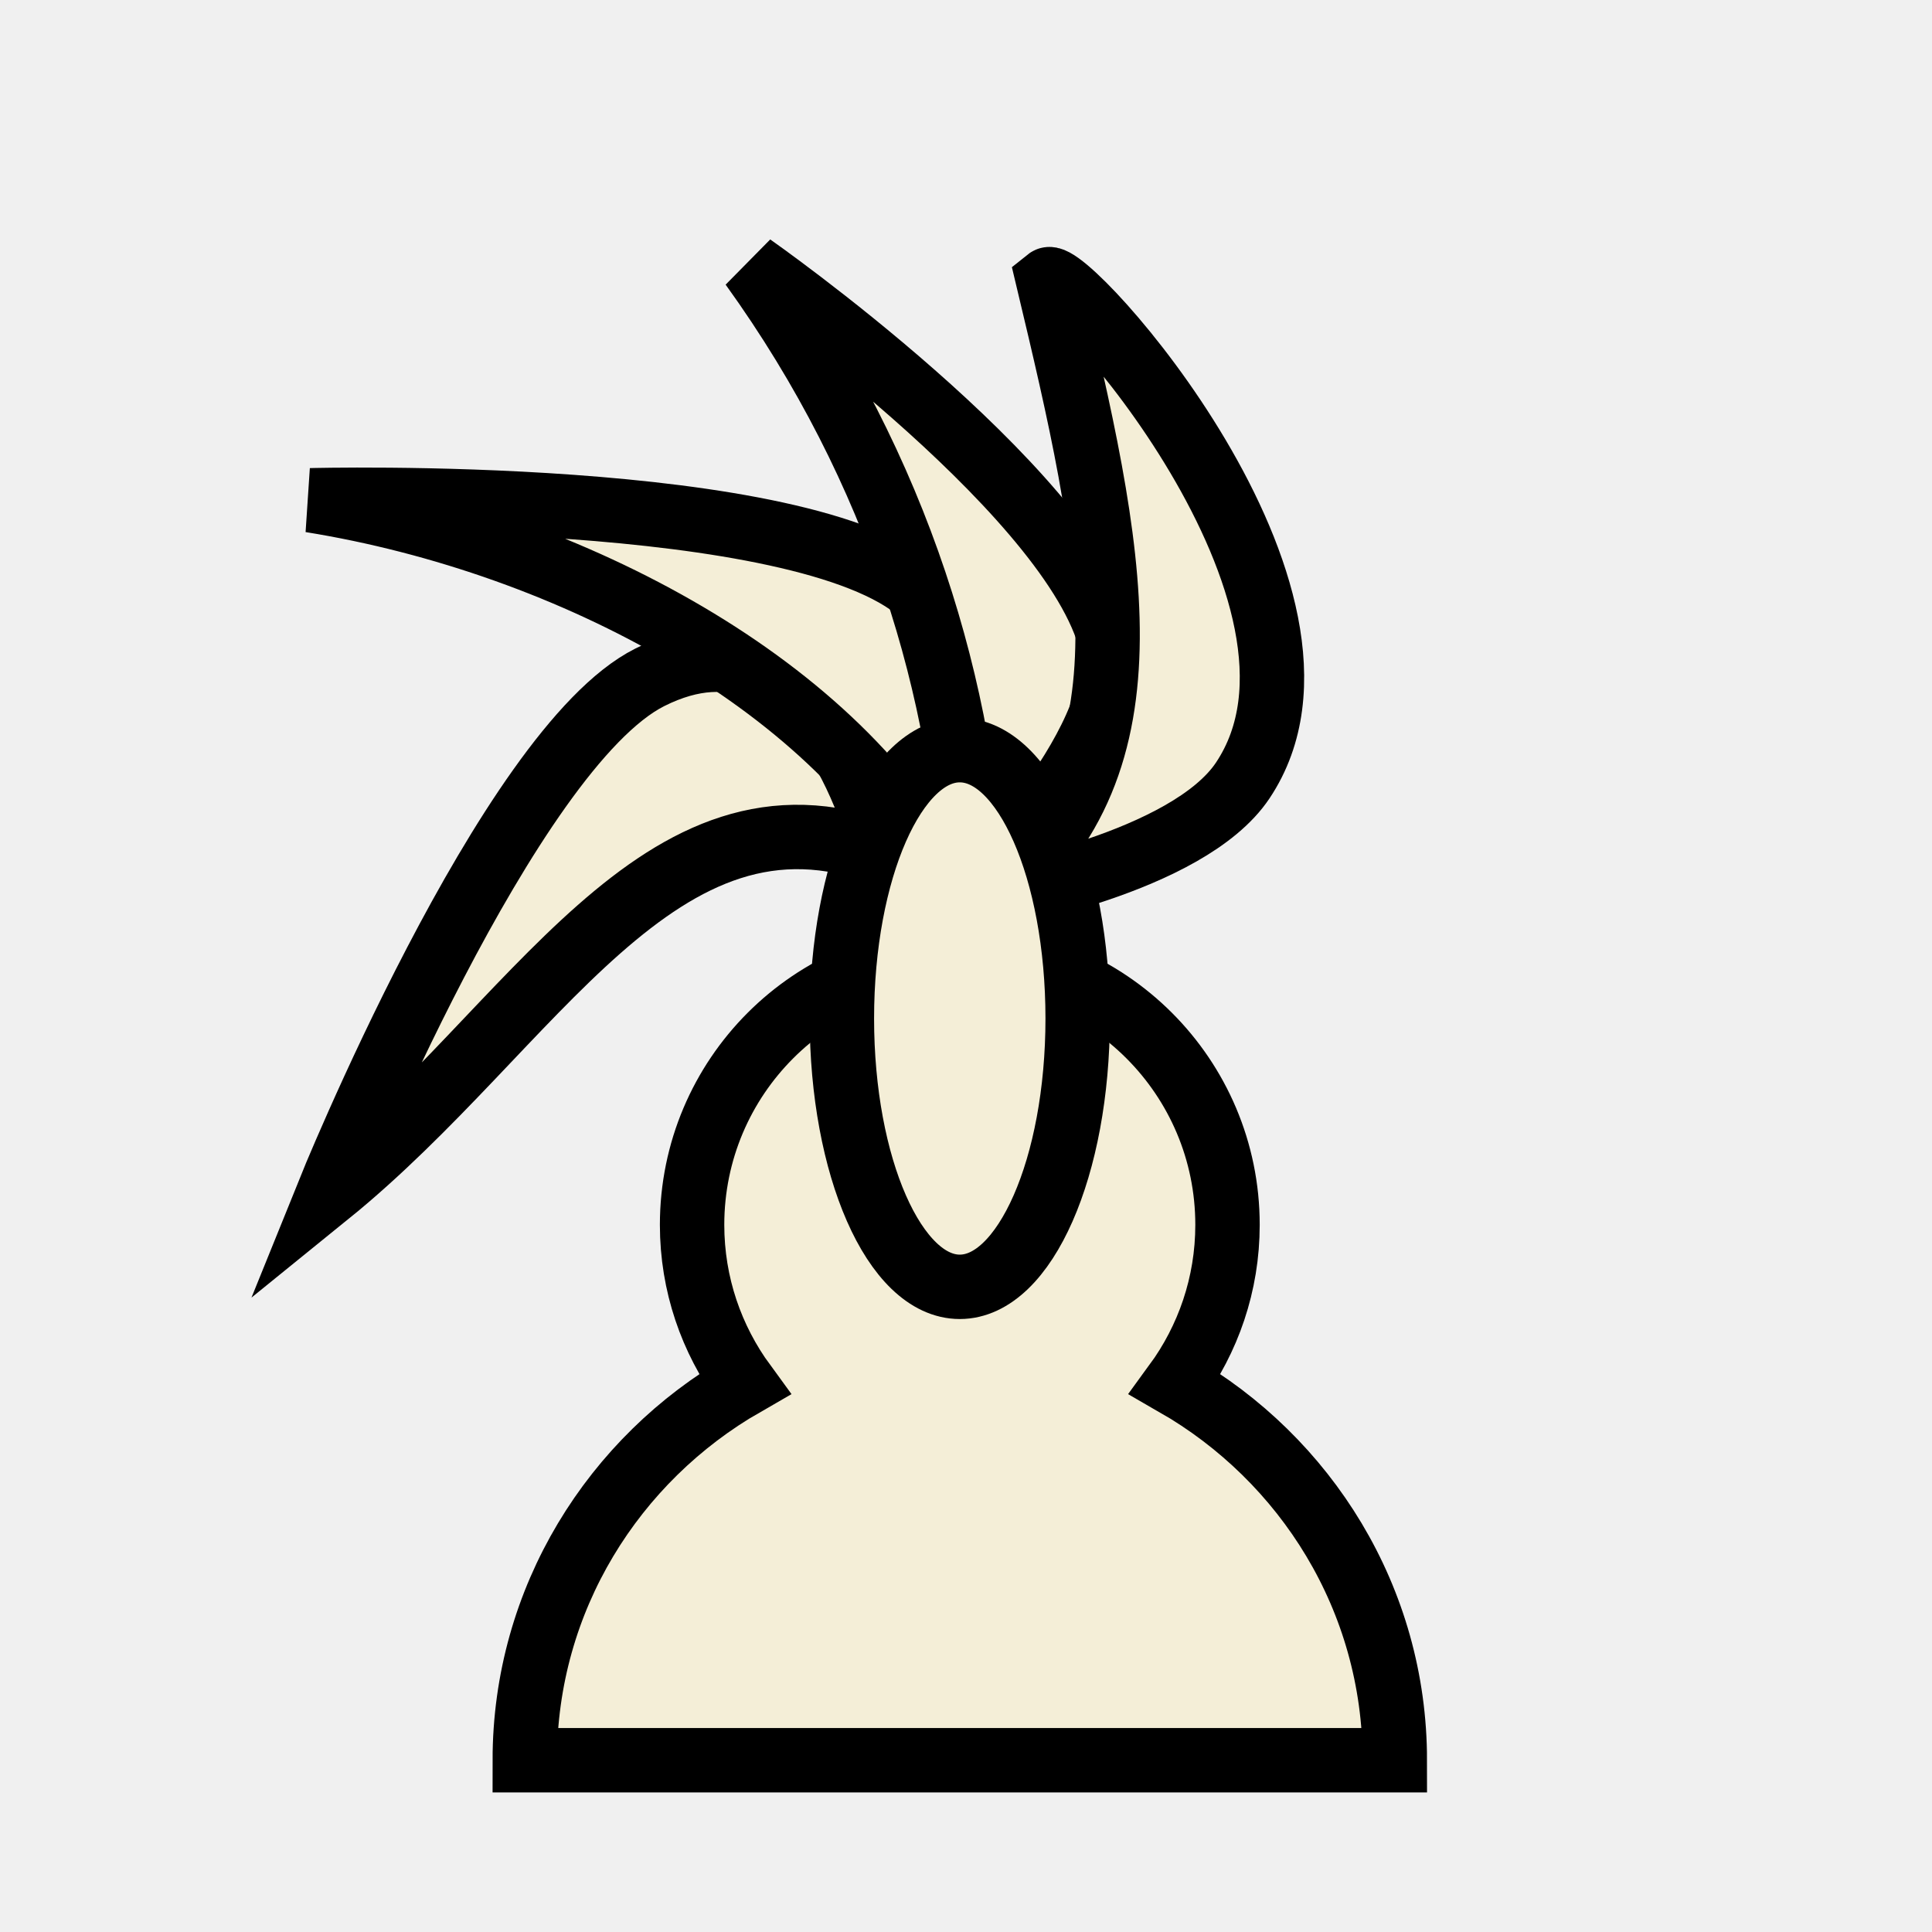
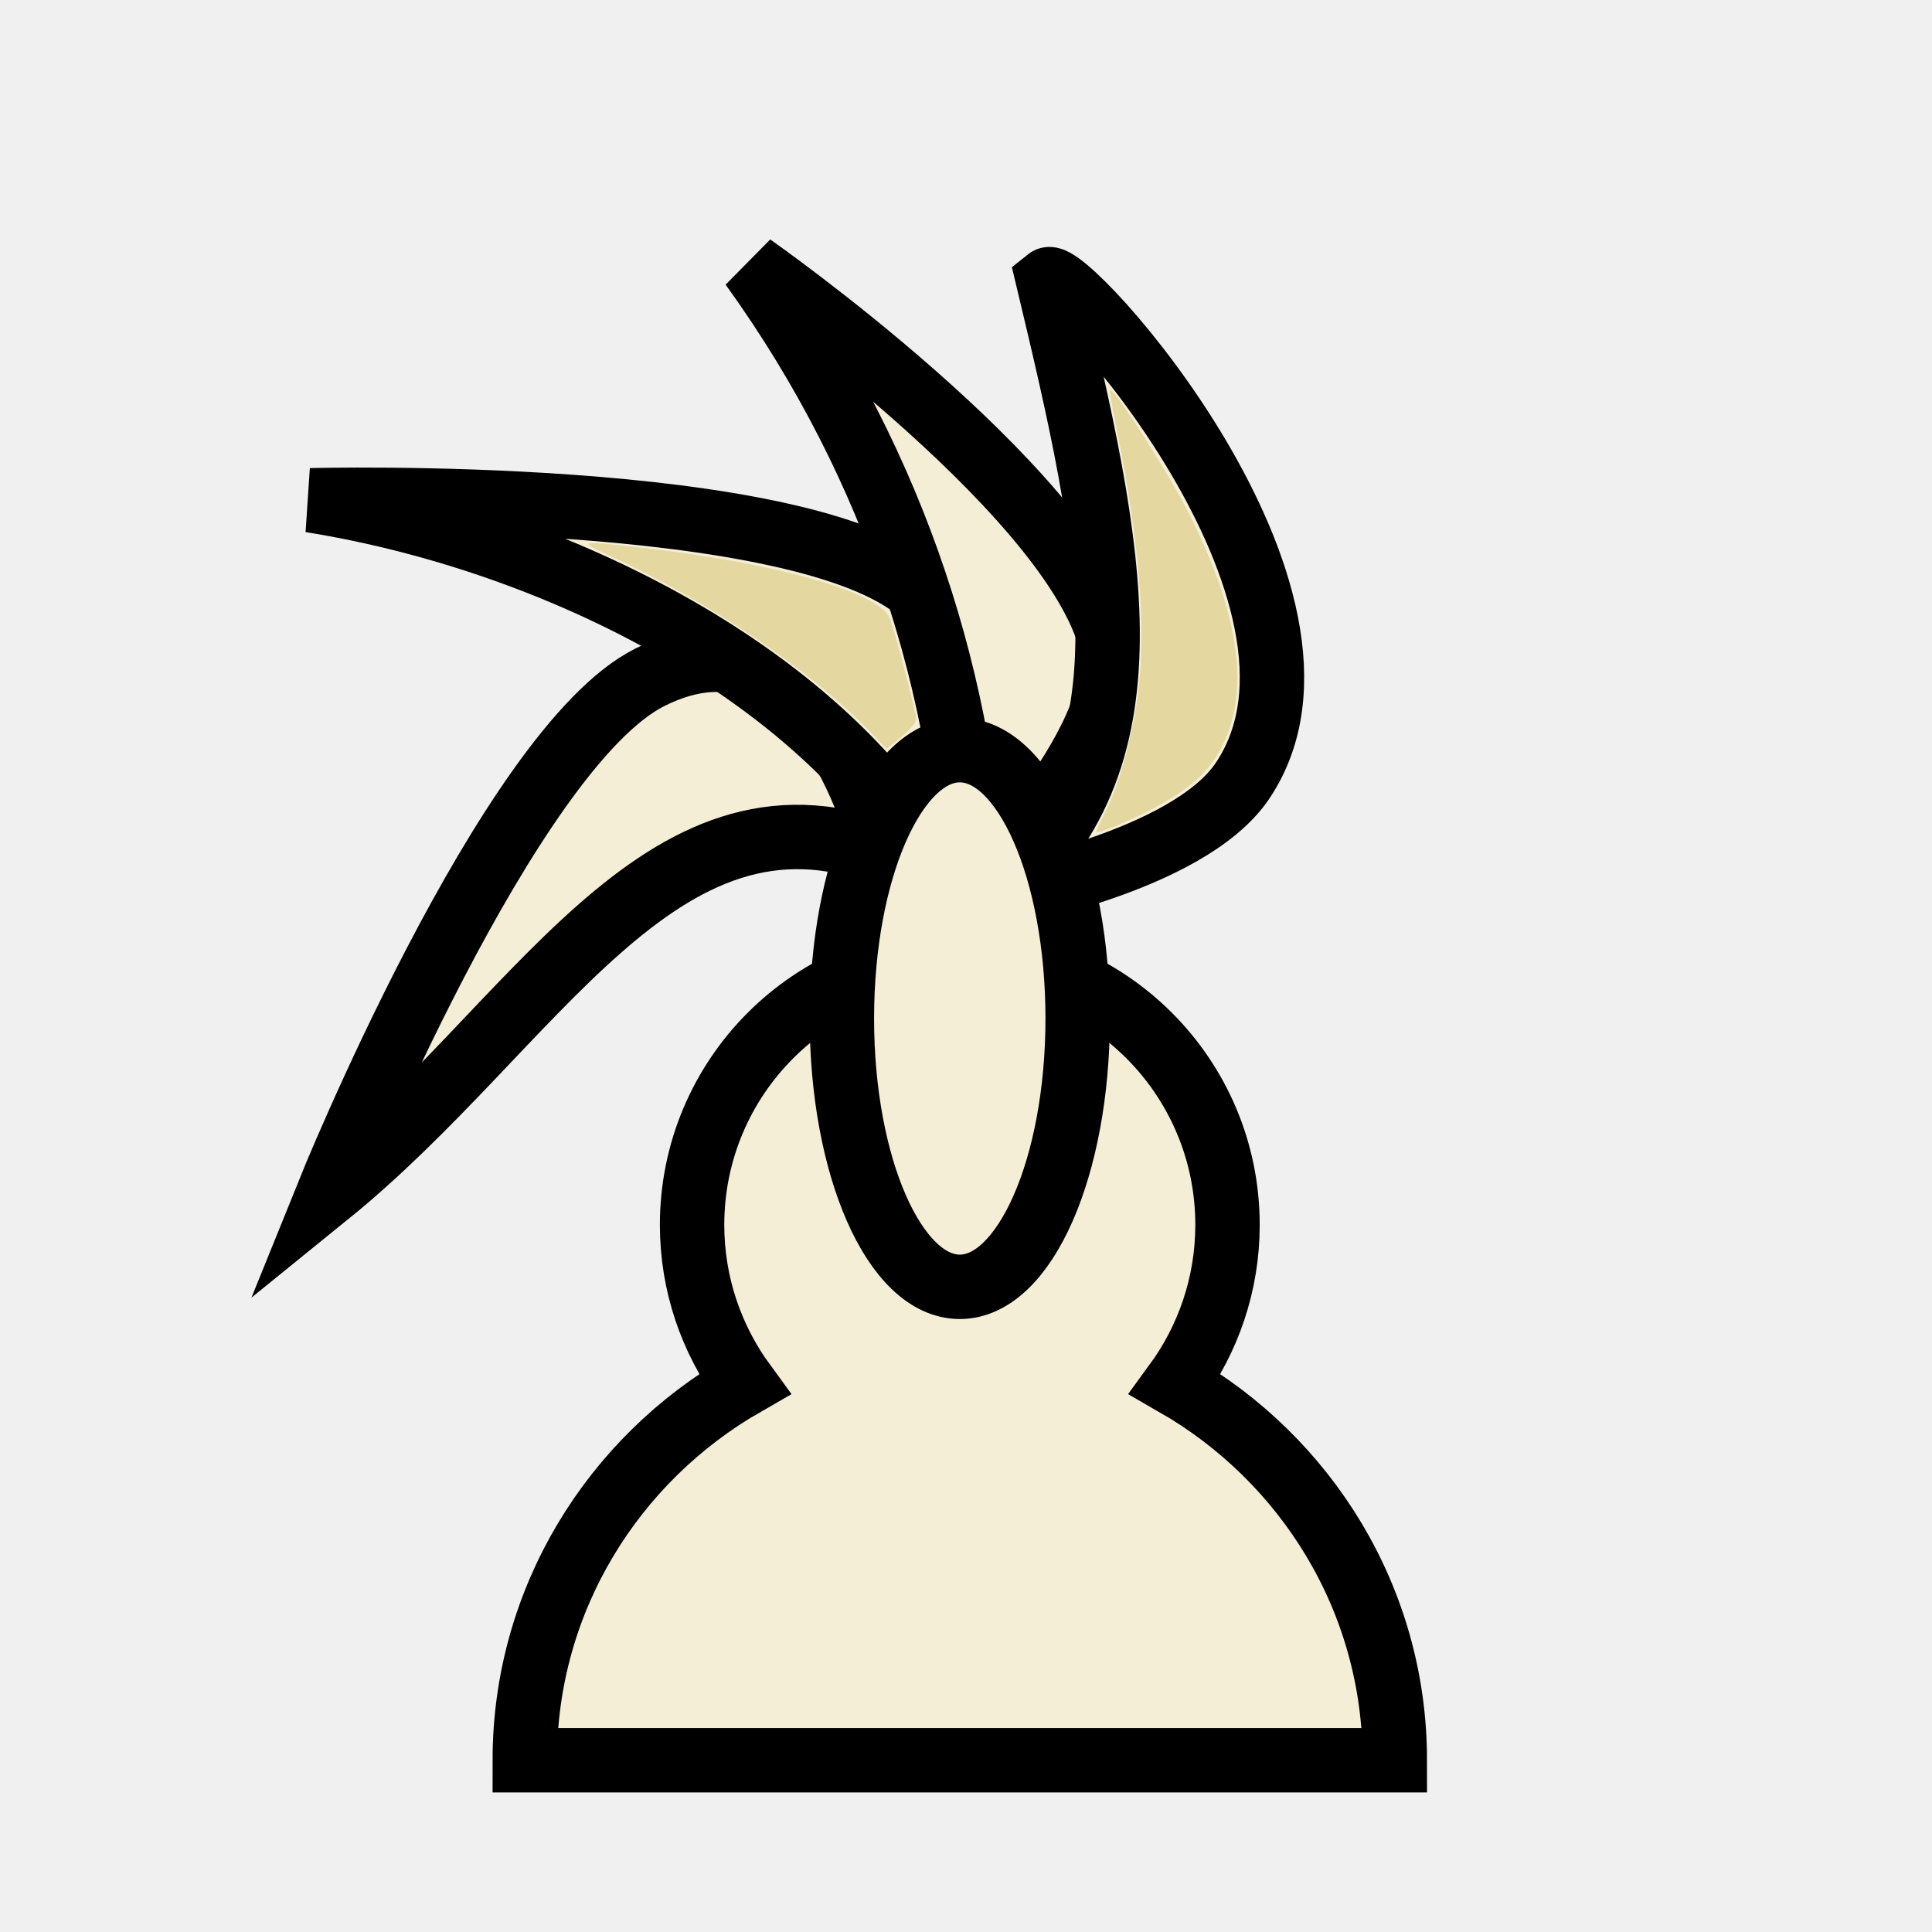
<svg xmlns="http://www.w3.org/2000/svg" width="45" height="45" version="1.1" id="svg5908">
  <defs id="defs5912" />
  <g id="g6495" transform="translate(0,3.231647)" style="fill:#f4eed7">
    <path d="m 22.355,19.062 c -3.445,0 -6.235,2.79 -6.235,6.235 0,1.387 0.452,2.666 1.216,3.71 -3.04,1.746 -5.113,5.004 -5.113,8.761 h 20.265 c 0,-3.757 -2.073,-7.015 -5.113,-8.761 0.764,-1.044 1.216,-2.323 1.216,-3.71 0,-3.445 -2.79,-6.235 -6.235,-6.235 z" fill="#ffffff" stroke="#000000" stroke-width="2.338" stroke-linecap="round" id="path5906" style="fill:#f4eed7;fill-opacity:1;stroke-width:1.5;stroke-miterlimit:4;stroke-dasharray:none" />
    <path style="fill:#f4eed7;fill-opacity:1;stroke:#000000;stroke-width:1.5;stroke-linecap:butt;stroke-linejoin:miter;stroke-miterlimit:4;stroke-dasharray:none;stroke-opacity:1" d="M 20.58,16.652 C 15.344,14.675 12.454,20.682 7.638,24.584 c 0,0 4.188,-10.376 7.496,-12.039 4.026,-2.024 5.458,4.095 5.446,4.107 z" id="path6479" />
    <path style="fill:#f4eed7;fill-opacity:1;stroke:#000000;stroke-width:1.5;stroke-linecap:butt;stroke-linejoin:miter;stroke-miterlimit:4;stroke-dasharray:none;stroke-opacity:1" d="M 21.918,17.39 C 19.618,12.797 13.325,9.401 7.237,8.421 c 0,0 11.464,-0.307 14.222,2.163 1.723,1.543 0.459,6.806 0.459,6.806 z" id="path6481" />
    <path style="fill:#f4eed7;fill-opacity:1;stroke:#000000;stroke-width:1.5;stroke-linecap:butt;stroke-linejoin:miter;stroke-miterlimit:4;stroke-dasharray:none;stroke-opacity:1" d="M 22.672,17.634 C 22.458,12.901 20.965,7.756 17.51,2.96 c 0,0 7.264,5.084 8.326,8.631 0.663,2.216 -3.164,6.043 -3.164,6.043 z" id="path6483" />
    <path style="fill:#f4eed7;fill-opacity:1;stroke:#000000;stroke-width:1.5;stroke-linecap:butt;stroke-linejoin:miter;stroke-miterlimit:4;stroke-dasharray:none;stroke-opacity:1" d="m 23.138,17.656 c 3.902,-3.132 2.768,-8.104 1.271,-14.376 0.415,-0.332 7.382,7.409 4.537,11.667 -1.285,1.924 -5.808,2.71 -5.808,2.71 z" id="path6485" />
    <ellipse style="fill:#f4eed7;fill-opacity:1;stroke:#000000;stroke-width:1.5;stroke-linecap:square;stroke-miterlimit:4;stroke-dasharray:none;paint-order:normal" id="path6477" cx="22.355" cy="20.491" rx="2.746" ry="6.25" />
  </g>
+   <path style="fill:#e5d7a0;fill-opacity:1;stroke-width:0.089;stroke-linejoin:round;stroke-dasharray:0.268, 0.134" d="m 20.258,17.037 c -1.381,-1.431 -3.775,-3.049 -6.06,-4.092 -0.768,-0.351 -0.73,-0.359 0.847,-0.176 3.109,0.361 5.45,1.035 5.682,1.638 0.132,0.342 0.61,2.175 0.611,2.342 3.13e-4,0.078 -0.154,0.266 -0.344,0.418 l -0.344,0.277 z" id="path1" />
+   <path style="fill:#e5d7a0;fill-opacity:1;stroke-width:0.089;stroke-linejoin:round;stroke-dasharray:0.268, 0.134" d="m 25.536,19.371 c 0,-0.025 0.1,-0.244 0.222,-0.485 0.332,-0.655 0.644,-1.825 0.766,-2.869 0.17,-1.463 0.002,-3.477 -0.497,-5.928 -0.11,-0.54 -0.188,-0.995 -0.175,-1.012 0.069,-0.081 1.358,1.931 1.817,2.836 1.236,2.435 1.474,4.287 0.723,5.603 -0.282,0.494 -0.673,0.839 -1.428,1.26 -0.53,0.296 -1.429,0.669 -1.429,0.594 z" id="path2" />
</svg>
